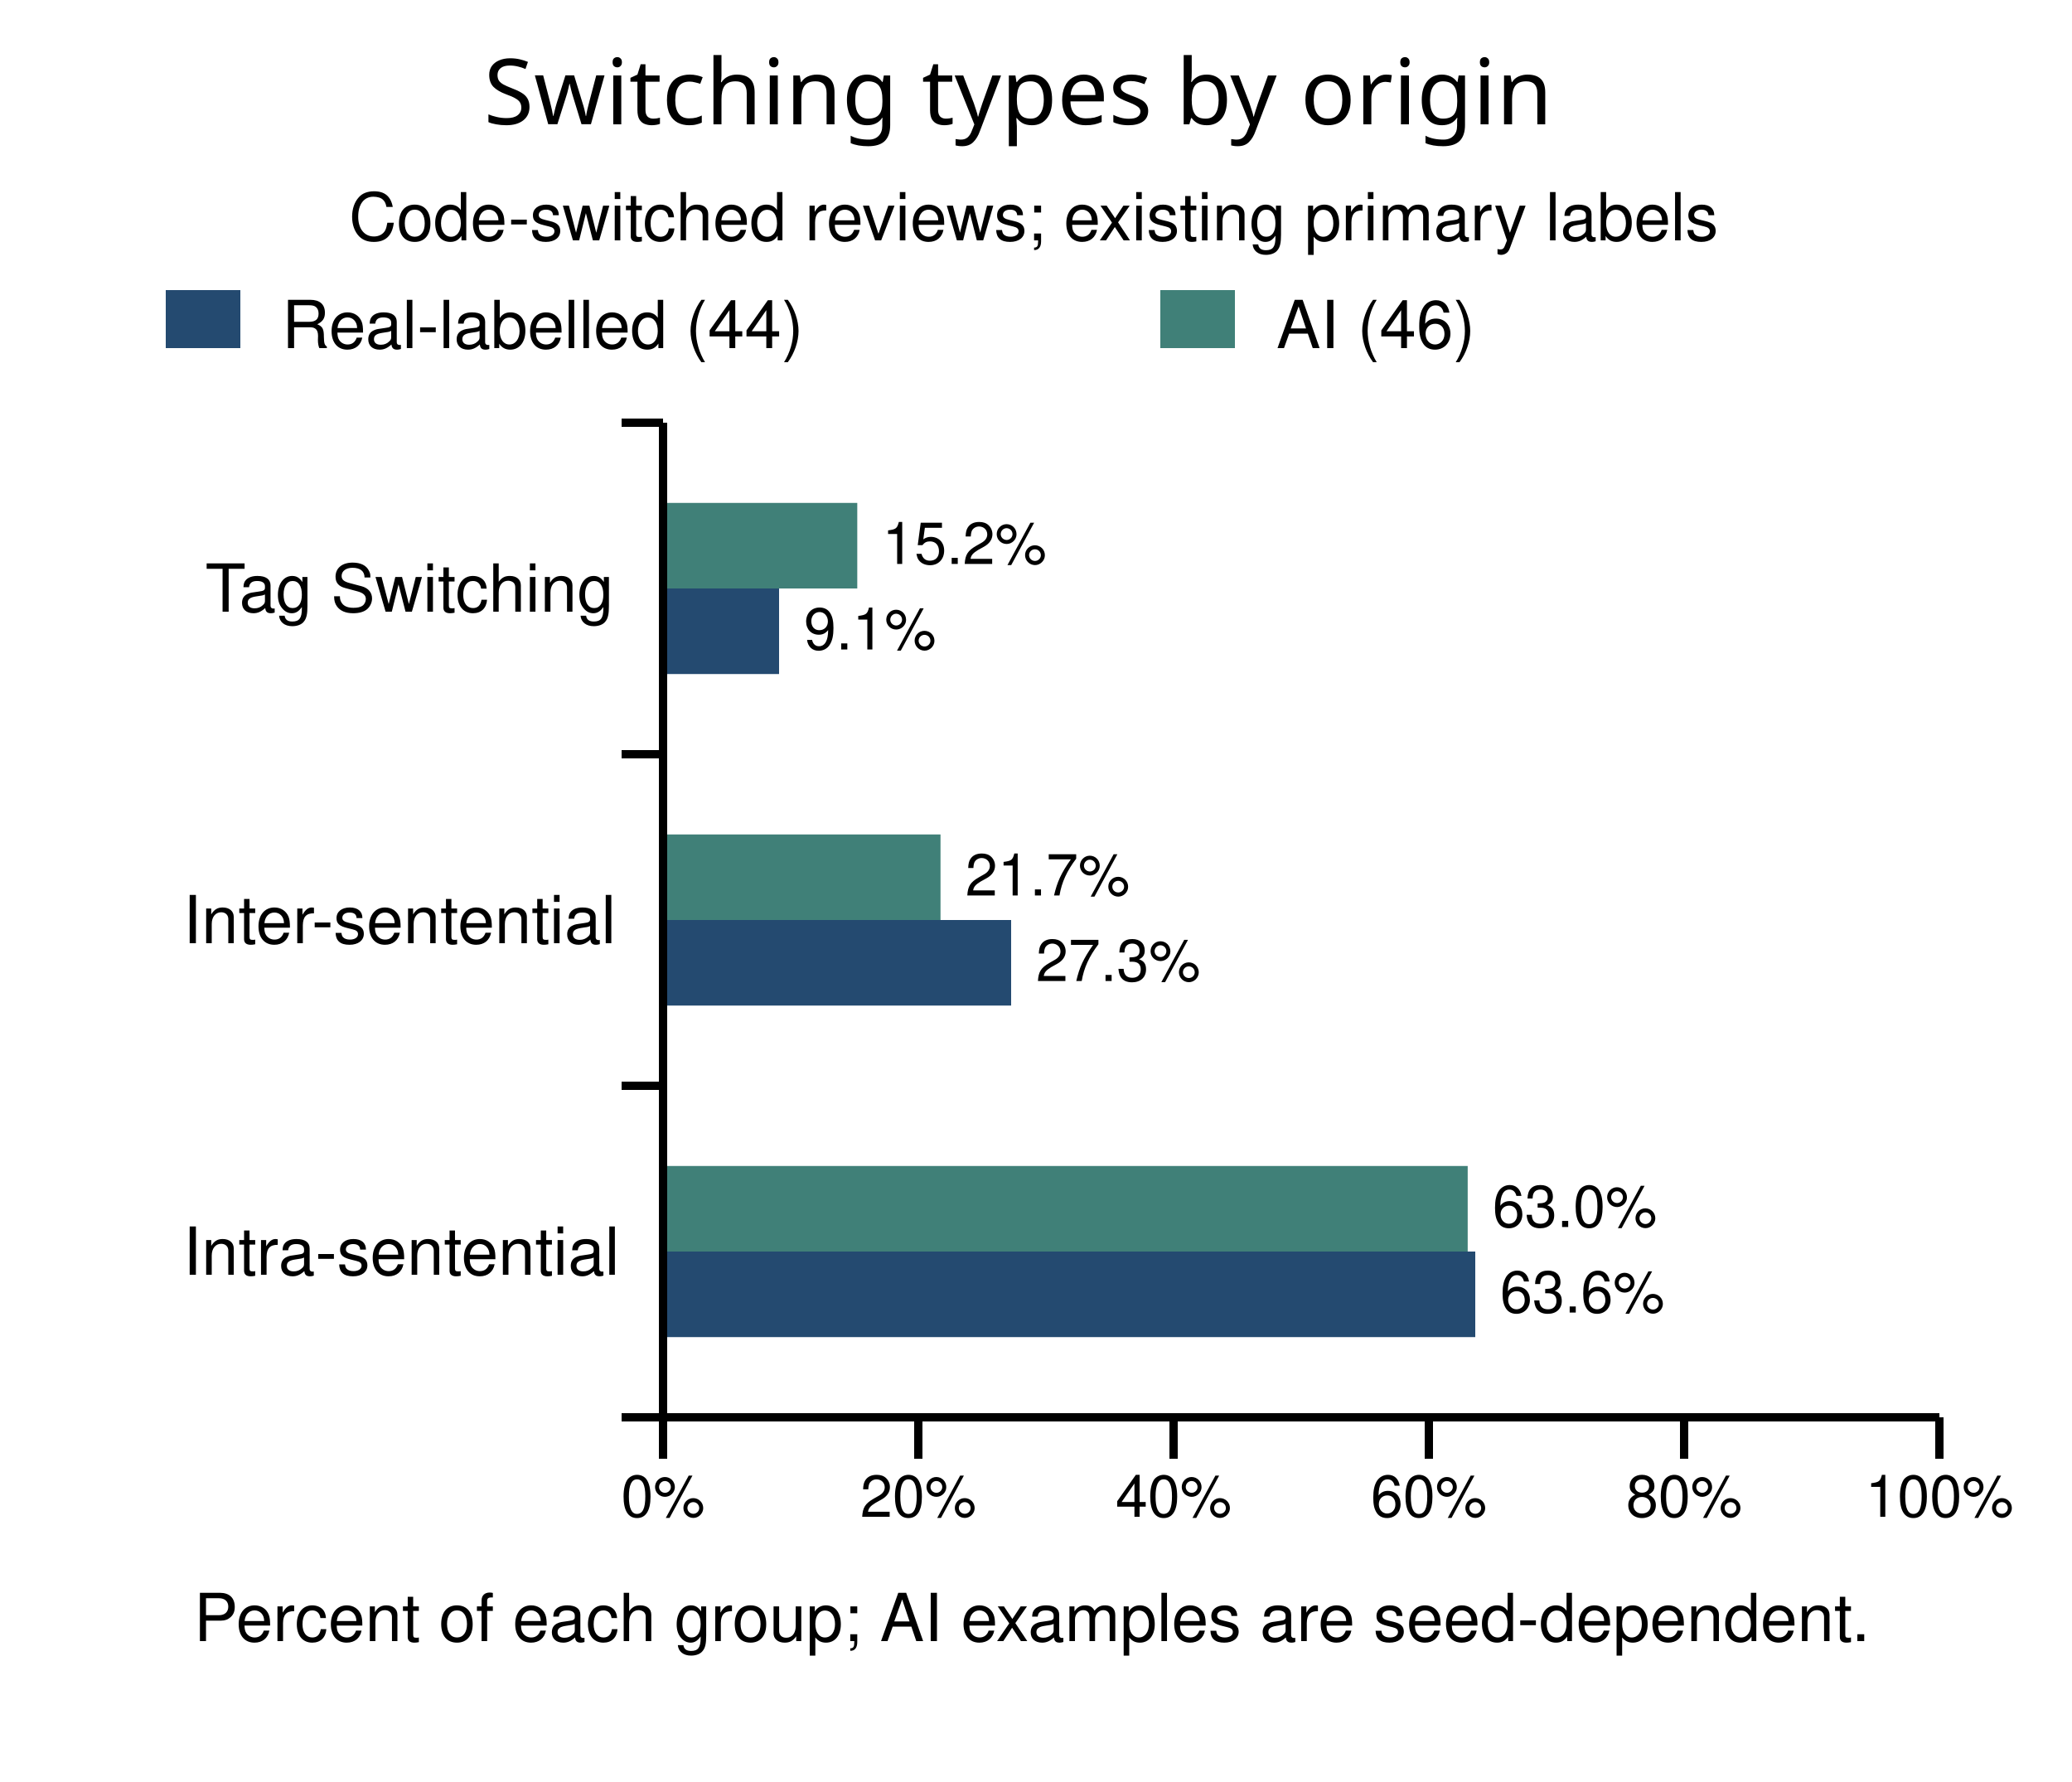
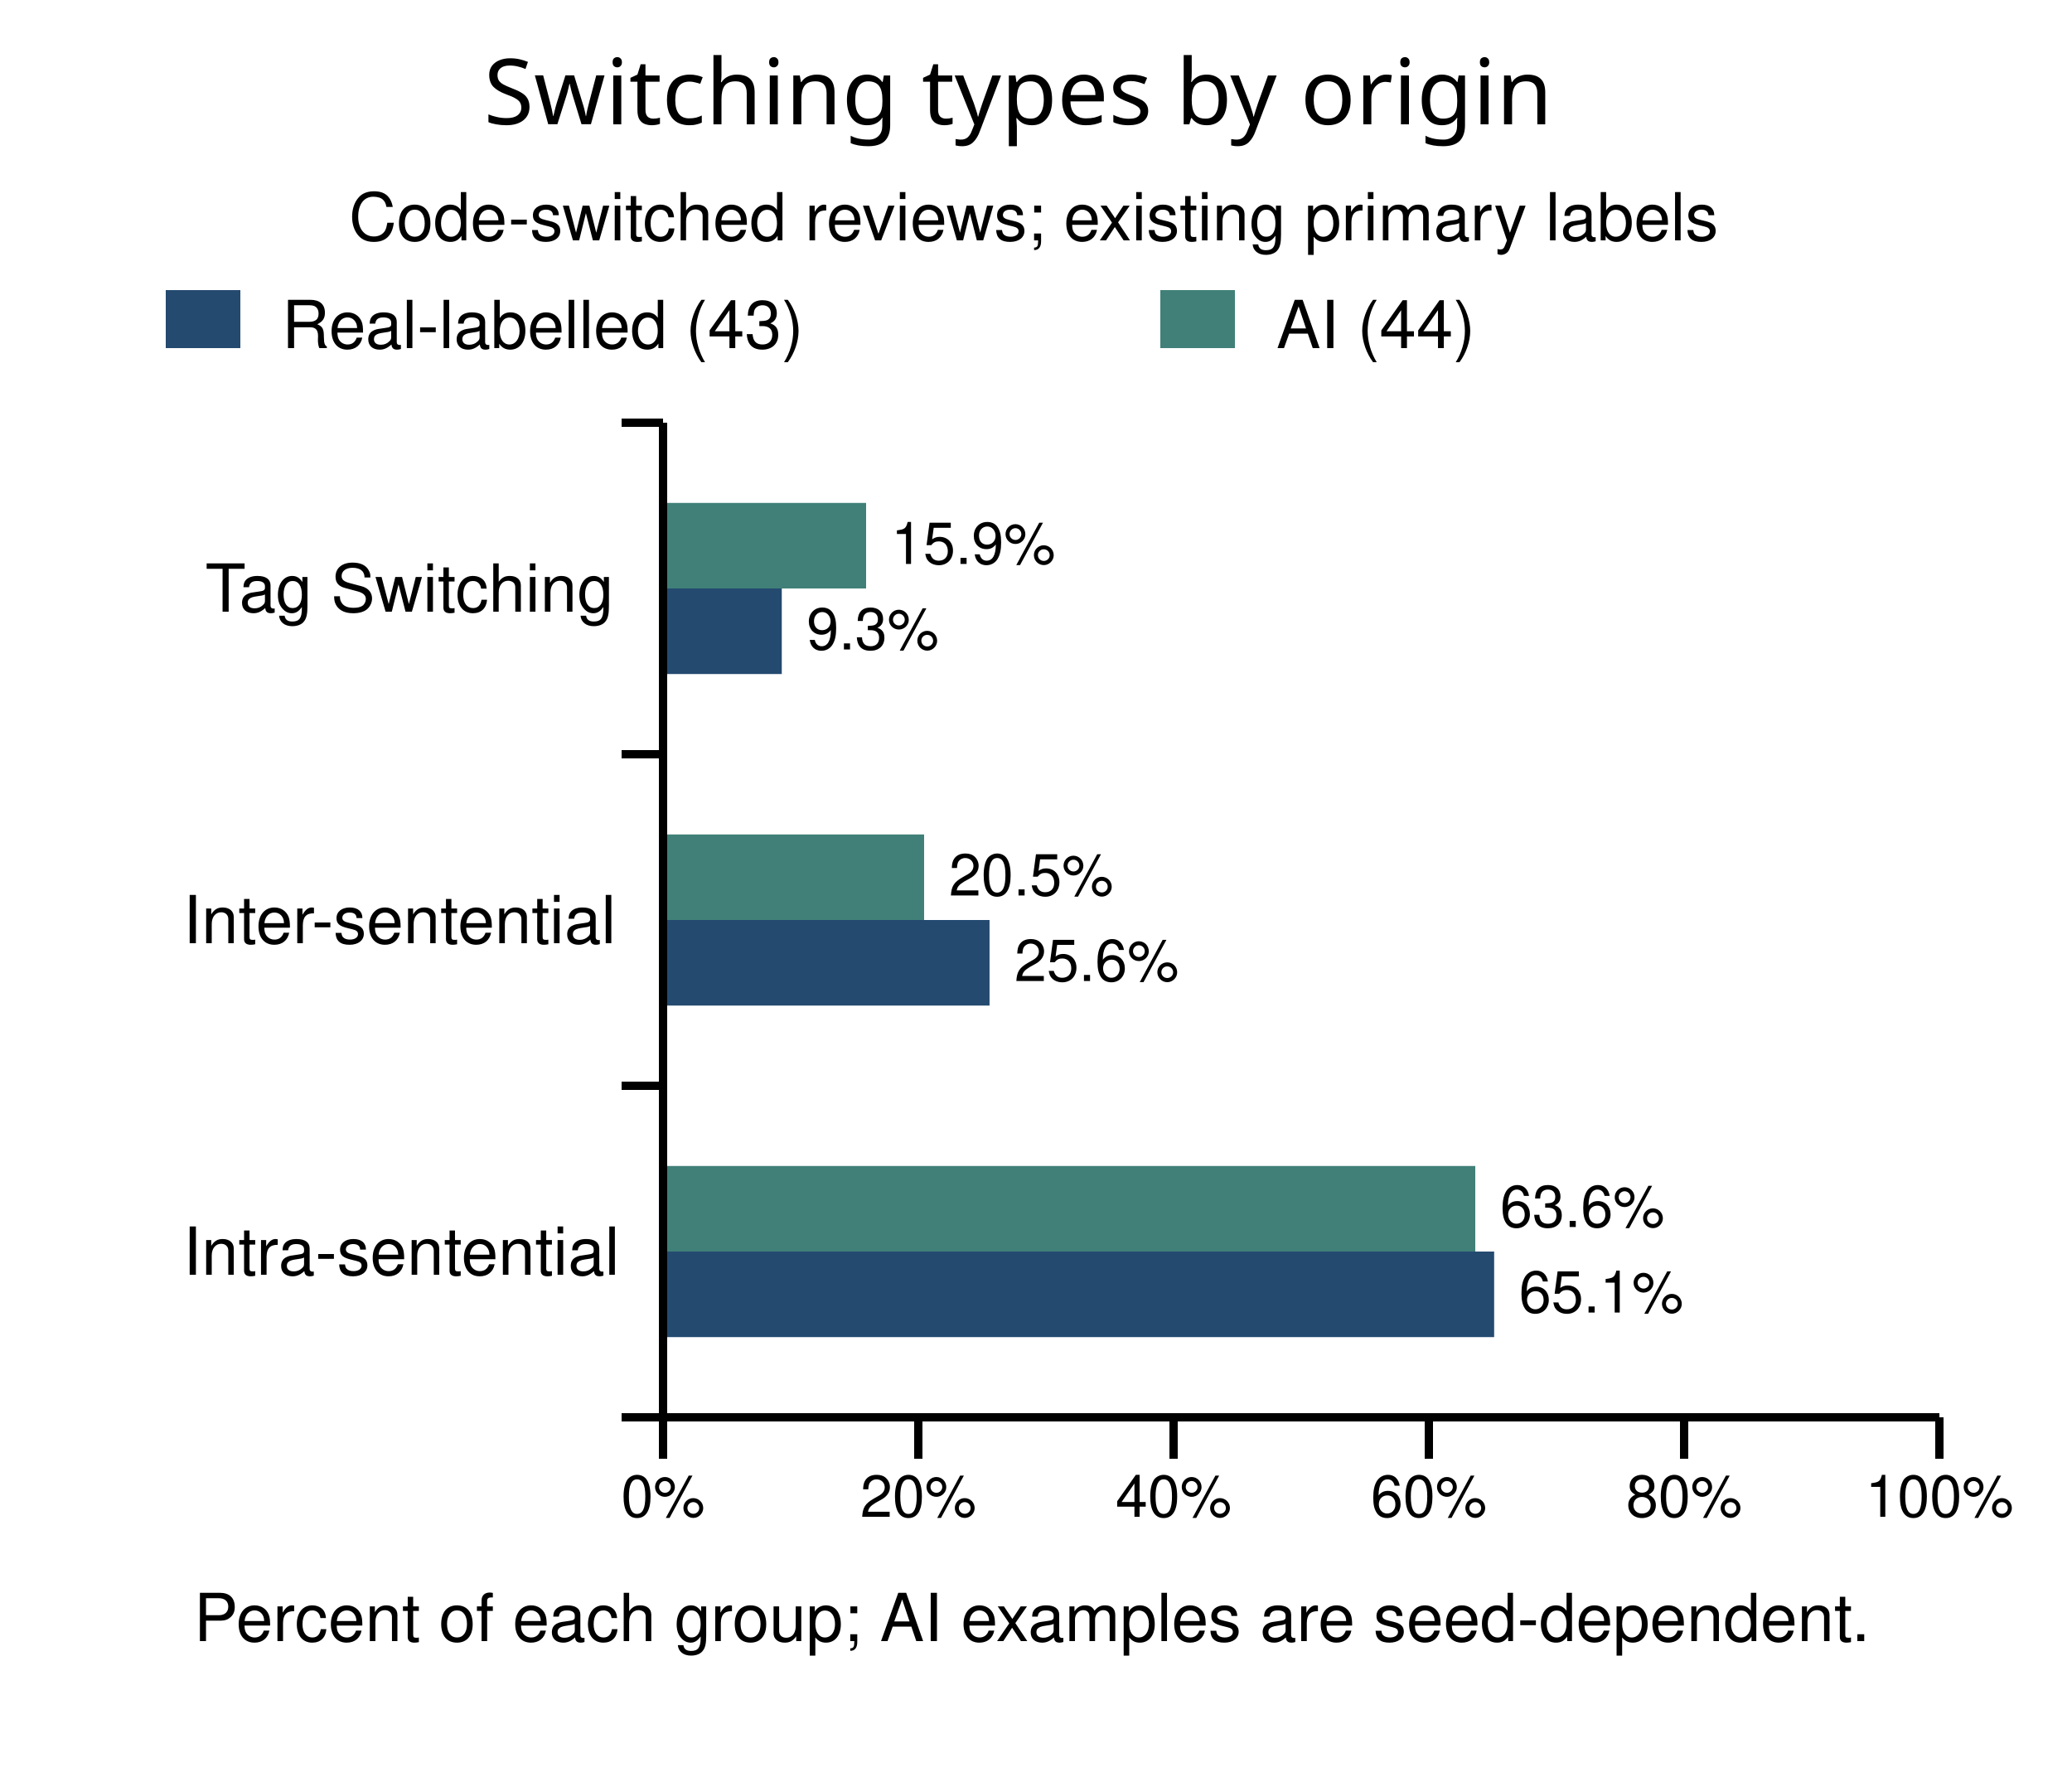
<svg xmlns="http://www.w3.org/2000/svg" width="250" height="215" preserveAspectRatio="xMinYMin meet" viewBox="0 0 250 215" version="1.0" fill-rule="evenodd">
  <clipPath id="clip">
    <rect x="0" y="0" width="250" height="215" />
  </clipPath>
  <g id="group" transform="scale(1,-1) translate(0,-215)" style="clip-path: url(#clip)">
    <g transform="">
      <text x="58.373" y="200" style="font-family: Helvetica-Bold; font-size: 11px;fill: rgb(0%,0%,0%); stroke:none;" transform="translate(0,400) scale(1,-1)">Switching types by origin</text>
      <text x="42.092" y="186" style="font-family: Helvetica; font-size: 8px;fill: rgb(0%,0%,0%); stroke:none;" transform="translate(0,372) scale(1,-1)">Code-switched reviews; existing primary labels</text>
      <g transform="">
        <g transform="">
-           <rect x="80.0" y="53.677" width="98.0" height="10.323" style="stroke: rgb(0%,0%,0%); stroke-linecap: butt; stroke-width: 0; fill: rgb(14%,29%,44%); fill-rule: evenodd;" />
-           <rect x="80.0" y="93.677" width="42.0" height="10.323" style="stroke: rgb(0%,0%,0%); stroke-linecap: butt; stroke-width: 0; fill: rgb(14%,29%,44%); fill-rule: evenodd;" />
-           <rect x="80.0" y="133.677" width="14.0" height="10.323" style="stroke: rgb(0%,0%,0%); stroke-linecap: butt; stroke-width: 0; fill: rgb(14%,29%,44%); fill-rule: evenodd;" />
-           <rect x="80.0" y="64.0" width="97.087" height="10.323" style="stroke: rgb(0%,0%,0%); stroke-linecap: butt; stroke-width: 0; fill: rgb(25%,50%,47%); fill-rule: evenodd;" />
-           <rect x="80.0" y="104.0" width="33.478" height="10.323" style="stroke: rgb(0%,0%,0%); stroke-linecap: butt; stroke-width: 0; fill: rgb(25%,50%,47%); fill-rule: evenodd;" />
-           <rect x="80.0" y="144.0" width="23.435" height="10.323" style="stroke: rgb(0%,0%,0%); stroke-linecap: butt; stroke-width: 0; fill: rgb(25%,50%,47%); fill-rule: evenodd;" />
+           <rect x="80.0" y="53.677" width="100.279" height="10.323" style="stroke: rgb(0%,0%,0%); stroke-linecap: butt; stroke-width: 0; fill: rgb(14%,29%,44%); fill-rule: evenodd;" />
+           <rect x="80.0" y="93.677" width="39.395" height="10.323" style="stroke: rgb(0%,0%,0%); stroke-linecap: butt; stroke-width: 0; fill: rgb(14%,29%,44%); fill-rule: evenodd;" />
+           <rect x="80.0" y="133.677" width="14.326" height="10.323" style="stroke: rgb(0%,0%,0%); stroke-linecap: butt; stroke-width: 0; fill: rgb(14%,29%,44%); fill-rule: evenodd;" />
+           <rect x="80.0" y="64.0" width="98.0" height="10.323" style="stroke: rgb(0%,0%,0%); stroke-linecap: butt; stroke-width: 0; fill: rgb(25%,50%,47%); fill-rule: evenodd;" />
+           <rect x="80.0" y="104.0" width="31.5" height="10.323" style="stroke: rgb(0%,0%,0%); stroke-linecap: butt; stroke-width: 0; fill: rgb(25%,50%,47%); fill-rule: evenodd;" />
+           <rect x="80.0" y="144.0" width="24.5" height="10.323" style="stroke: rgb(0%,0%,0%); stroke-linecap: butt; stroke-width: 0; fill: rgb(25%,50%,47%); fill-rule: evenodd;" />
          <g transform="">
-             <g transform=" matrix(1,0,0,1,181,58.83871)">
+             <g transform=" matrix(1,0,0,1,183.2791,58.83871)">
+               <text x="0.0" y="-2.8" style="font-family: Helvetica; font-size: 7px;fill: rgb(0%,0%,0%); stroke:none;" transform="translate(0,-5) scale(1,-1)">65.1%</text>
+             </g>
+             <g transform=" matrix(1,0,0,1,122.3953,98.83871)">
+               <text x="0.0" y="-2.8" style="font-family: Helvetica; font-size: 7px;fill: rgb(0%,0%,0%); stroke:none;" transform="translate(0,-5) scale(1,-1)">25.6%</text>
+             </g>
+             <g transform=" matrix(1,0,0,1,97.32558,138.8387)">
+               <text x="0.0" y="-2.8" style="font-family: Helvetica; font-size: 7px;fill: rgb(0%,0%,0%); stroke:none;" transform="translate(0,-5) scale(1,-1)">9.3%</text>
+             </g>
+             <g transform=" matrix(1,0,0,1,181,69.16129)">
              <text x="0.0" y="-2.8" style="font-family: Helvetica; font-size: 7px;fill: rgb(0%,0%,0%); stroke:none;" transform="translate(0,-5) scale(1,-1)">63.6%</text>
            </g>
-             <g transform=" matrix(1,0,0,1,125,98.83871)">
-               <text x="0.0" y="-2.8" style="font-family: Helvetica; font-size: 7px;fill: rgb(0%,0%,0%); stroke:none;" transform="translate(0,-5) scale(1,-1)">27.3%</text>
+             <g transform=" matrix(1,0,0,1,114.5,109.1613)">
+               <text x="0.0" y="-2.8" style="font-family: Helvetica; font-size: 7px;fill: rgb(0%,0%,0%); stroke:none;" transform="translate(0,-5) scale(1,-1)">20.5%</text>
            </g>
-             <g transform=" matrix(1,0,0,1,97,138.8387)">
-               <text x="0.0" y="-2.8" style="font-family: Helvetica; font-size: 7px;fill: rgb(0%,0%,0%); stroke:none;" transform="translate(0,-5) scale(1,-1)">9.1%</text>
-             </g>
-             <g transform=" matrix(1,0,0,1,180.087,69.16129)">
-               <text x="0.0" y="-2.8" style="font-family: Helvetica; font-size: 7px;fill: rgb(0%,0%,0%); stroke:none;" transform="translate(0,-5) scale(1,-1)">63.0%</text>
-             </g>
-             <g transform=" matrix(1,0,0,1,116.4783,109.1613)">
-               <text x="0.0" y="-2.8" style="font-family: Helvetica; font-size: 7px;fill: rgb(0%,0%,0%); stroke:none;" transform="translate(0,-5) scale(1,-1)">21.7%</text>
-             </g>
-             <g transform=" matrix(1,0,0,1,106.4348,149.1613)">
-               <text x="0.0" y="-2.8" style="font-family: Helvetica; font-size: 7px;fill: rgb(0%,0%,0%); stroke:none;" transform="translate(0,-5) scale(1,-1)">15.2%</text>
+             <g transform=" matrix(1,0,0,1,107.5,149.1613)">
+               <text x="0.0" y="-2.8" style="font-family: Helvetica; font-size: 7px;fill: rgb(0%,0%,0%); stroke:none;" transform="translate(0,-5) scale(1,-1)">15.9%</text>
            </g>
          </g>
        </g>
        <g transform="">
          <g transform="">
            <path d="M 80,44 L 80,164 Z" style="stroke: rgb(0%,0%,0%); stroke-linecap: butt; stroke-width: 1;" />
          </g>
          <g transform="">
            <path d="M 80,44 L 75,44 Z" style="stroke: rgb(0%,0%,0%); stroke-linecap: butt; stroke-width: 1;" />
            <path d="M 80,84 L 75,84 Z" style="stroke: rgb(0%,0%,0%); stroke-linecap: butt; stroke-width: 1;" />
            <path d="M 80,124 L 75,124 Z" style="stroke: rgb(0%,0%,0%); stroke-linecap: butt; stroke-width: 1;" />
            <path d="M 80,164 L 75,164 Z" style="stroke: rgb(0%,0%,0%); stroke-linecap: butt; stroke-width: 1;" />
          </g>
          <g transform="">
            <g transform=" matrix(1,0,0,1,75,64)">
              <text x="-52.912" y="-3.2" style="font-family: Helvetica; font-size: 8px;fill: rgb(0%,0%,0%); stroke:none;" transform="translate(0,-6) scale(1,-1)">Intra-sentential</text>
            </g>
            <g transform=" matrix(1,0,0,1,75,104)">
              <text x="-52.912" y="-3.2" style="font-family: Helvetica; font-size: 8px;fill: rgb(0%,0%,0%); stroke:none;" transform="translate(0,-6) scale(1,-1)">Inter-sentential</text>
            </g>
            <g transform=" matrix(1,0,0,1,75,144)">
              <text x="-50.24" y="-3.2" style="font-family: Helvetica; font-size: 8px;fill: rgb(0%,0%,0%); stroke:none;" transform="translate(0,-6) scale(1,-1)">Tag Switching</text>
            </g>
          </g>
        </g>
        <g transform="">
          <g transform="">
            <path d="M 80,44 L 234,44 Z" style="stroke: rgb(0%,0%,0%); stroke-linecap: butt; stroke-width: 1;" />
          </g>
          <g transform="">
            <path d="M 80,44 L 80,39 Z" style="stroke: rgb(0%,0%,0%); stroke-linecap: butt; stroke-width: 1;" />
            <path d="M 110.8,44 L 110.8,39 Z" style="stroke: rgb(0%,0%,0%); stroke-linecap: butt; stroke-width: 1;" />
            <path d="M 141.6,44 L 141.6,39 Z" style="stroke: rgb(0%,0%,0%); stroke-linecap: butt; stroke-width: 1;" />
            <path d="M 172.4,44 L 172.4,39 Z" style="stroke: rgb(0%,0%,0%); stroke-linecap: butt; stroke-width: 1;" />
            <path d="M 203.2,44 L 203.2,39 Z" style="stroke: rgb(0%,0%,0%); stroke-linecap: butt; stroke-width: 1;" />
            <path d="M 234,44 L 234,39 Z" style="stroke: rgb(0%,0%,0%); stroke-linecap: butt; stroke-width: 1;" />
          </g>
          <g transform="">
            <g transform=" matrix(1,0,0,1,80,39)">
              <text x="-5.058" y="-7" style="font-family: Helvetica; font-size: 7px;fill: rgb(0%,0%,0%); stroke:none;" transform="translate(0,-14) scale(1,-1)">0%</text>
            </g>
            <g transform=" matrix(1,0,0,1,110.8,39)">
              <text x="-7.003" y="-7" style="font-family: Helvetica; font-size: 7px;fill: rgb(0%,0%,0%); stroke:none;" transform="translate(0,-14) scale(1,-1)">20%</text>
            </g>
            <g transform=" matrix(1,0,0,1,141.6,39)">
              <text x="-7.003" y="-7" style="font-family: Helvetica; font-size: 7px;fill: rgb(0%,0%,0%); stroke:none;" transform="translate(0,-14) scale(1,-1)">40%</text>
            </g>
            <g transform=" matrix(1,0,0,1,172.4,39)">
              <text x="-7.003" y="-7" style="font-family: Helvetica; font-size: 7px;fill: rgb(0%,0%,0%); stroke:none;" transform="translate(0,-14) scale(1,-1)">60%</text>
            </g>
            <g transform=" matrix(1,0,0,1,203.2,39)">
              <text x="-7.003" y="-7" style="font-family: Helvetica; font-size: 7px;fill: rgb(0%,0%,0%); stroke:none;" transform="translate(0,-14) scale(1,-1)">80%</text>
            </g>
            <g transform=" matrix(1,0,0,1,234,39)">
              <text x="-8.95" y="-7" style="font-family: Helvetica; font-size: 7px;fill: rgb(0%,0%,0%); stroke:none;" transform="translate(0,-14) scale(1,-1)">100%</text>
            </g>
          </g>
        </g>
      </g>
      <rect x="20" y="173" width="9" height="7" style="stroke: none; stroke-linecap: butt; stroke-width: 1; fill: rgb(14%,29%,44%); fill-rule: evenodd;" />
-       <text x="34" y="173" style="font-family: Helvetica; font-size: 8px;fill: rgb(0%,0%,0%); stroke:none;" transform="translate(0,346) scale(1,-1)">Real-labelled (44)</text>
+       <text x="34" y="173" style="font-family: Helvetica; font-size: 8px;fill: rgb(0%,0%,0%); stroke:none;" transform="translate(0,346) scale(1,-1)">Real-labelled (43)</text>
      <rect x="140" y="173" width="9" height="7" style="stroke: none; stroke-linecap: butt; stroke-width: 1; fill: rgb(25%,50%,47%); fill-rule: evenodd;" />
-       <text x="154" y="173" style="font-family: Helvetica; font-size: 8px;fill: rgb(0%,0%,0%); stroke:none;" transform="translate(0,346) scale(1,-1)">AI (46)</text>
+       <text x="154" y="173" style="font-family: Helvetica; font-size: 8px;fill: rgb(0%,0%,0%); stroke:none;" transform="translate(0,346) scale(1,-1)">AI (44)</text>
      <text x="23.388" y="17" style="font-family: Helvetica; font-size: 8px;fill: rgb(0%,0%,0%); stroke:none;" transform="translate(0,34) scale(1,-1)">Percent of each group; AI examples are seed-dependent.</text>
    </g>
  </g>
</svg>
